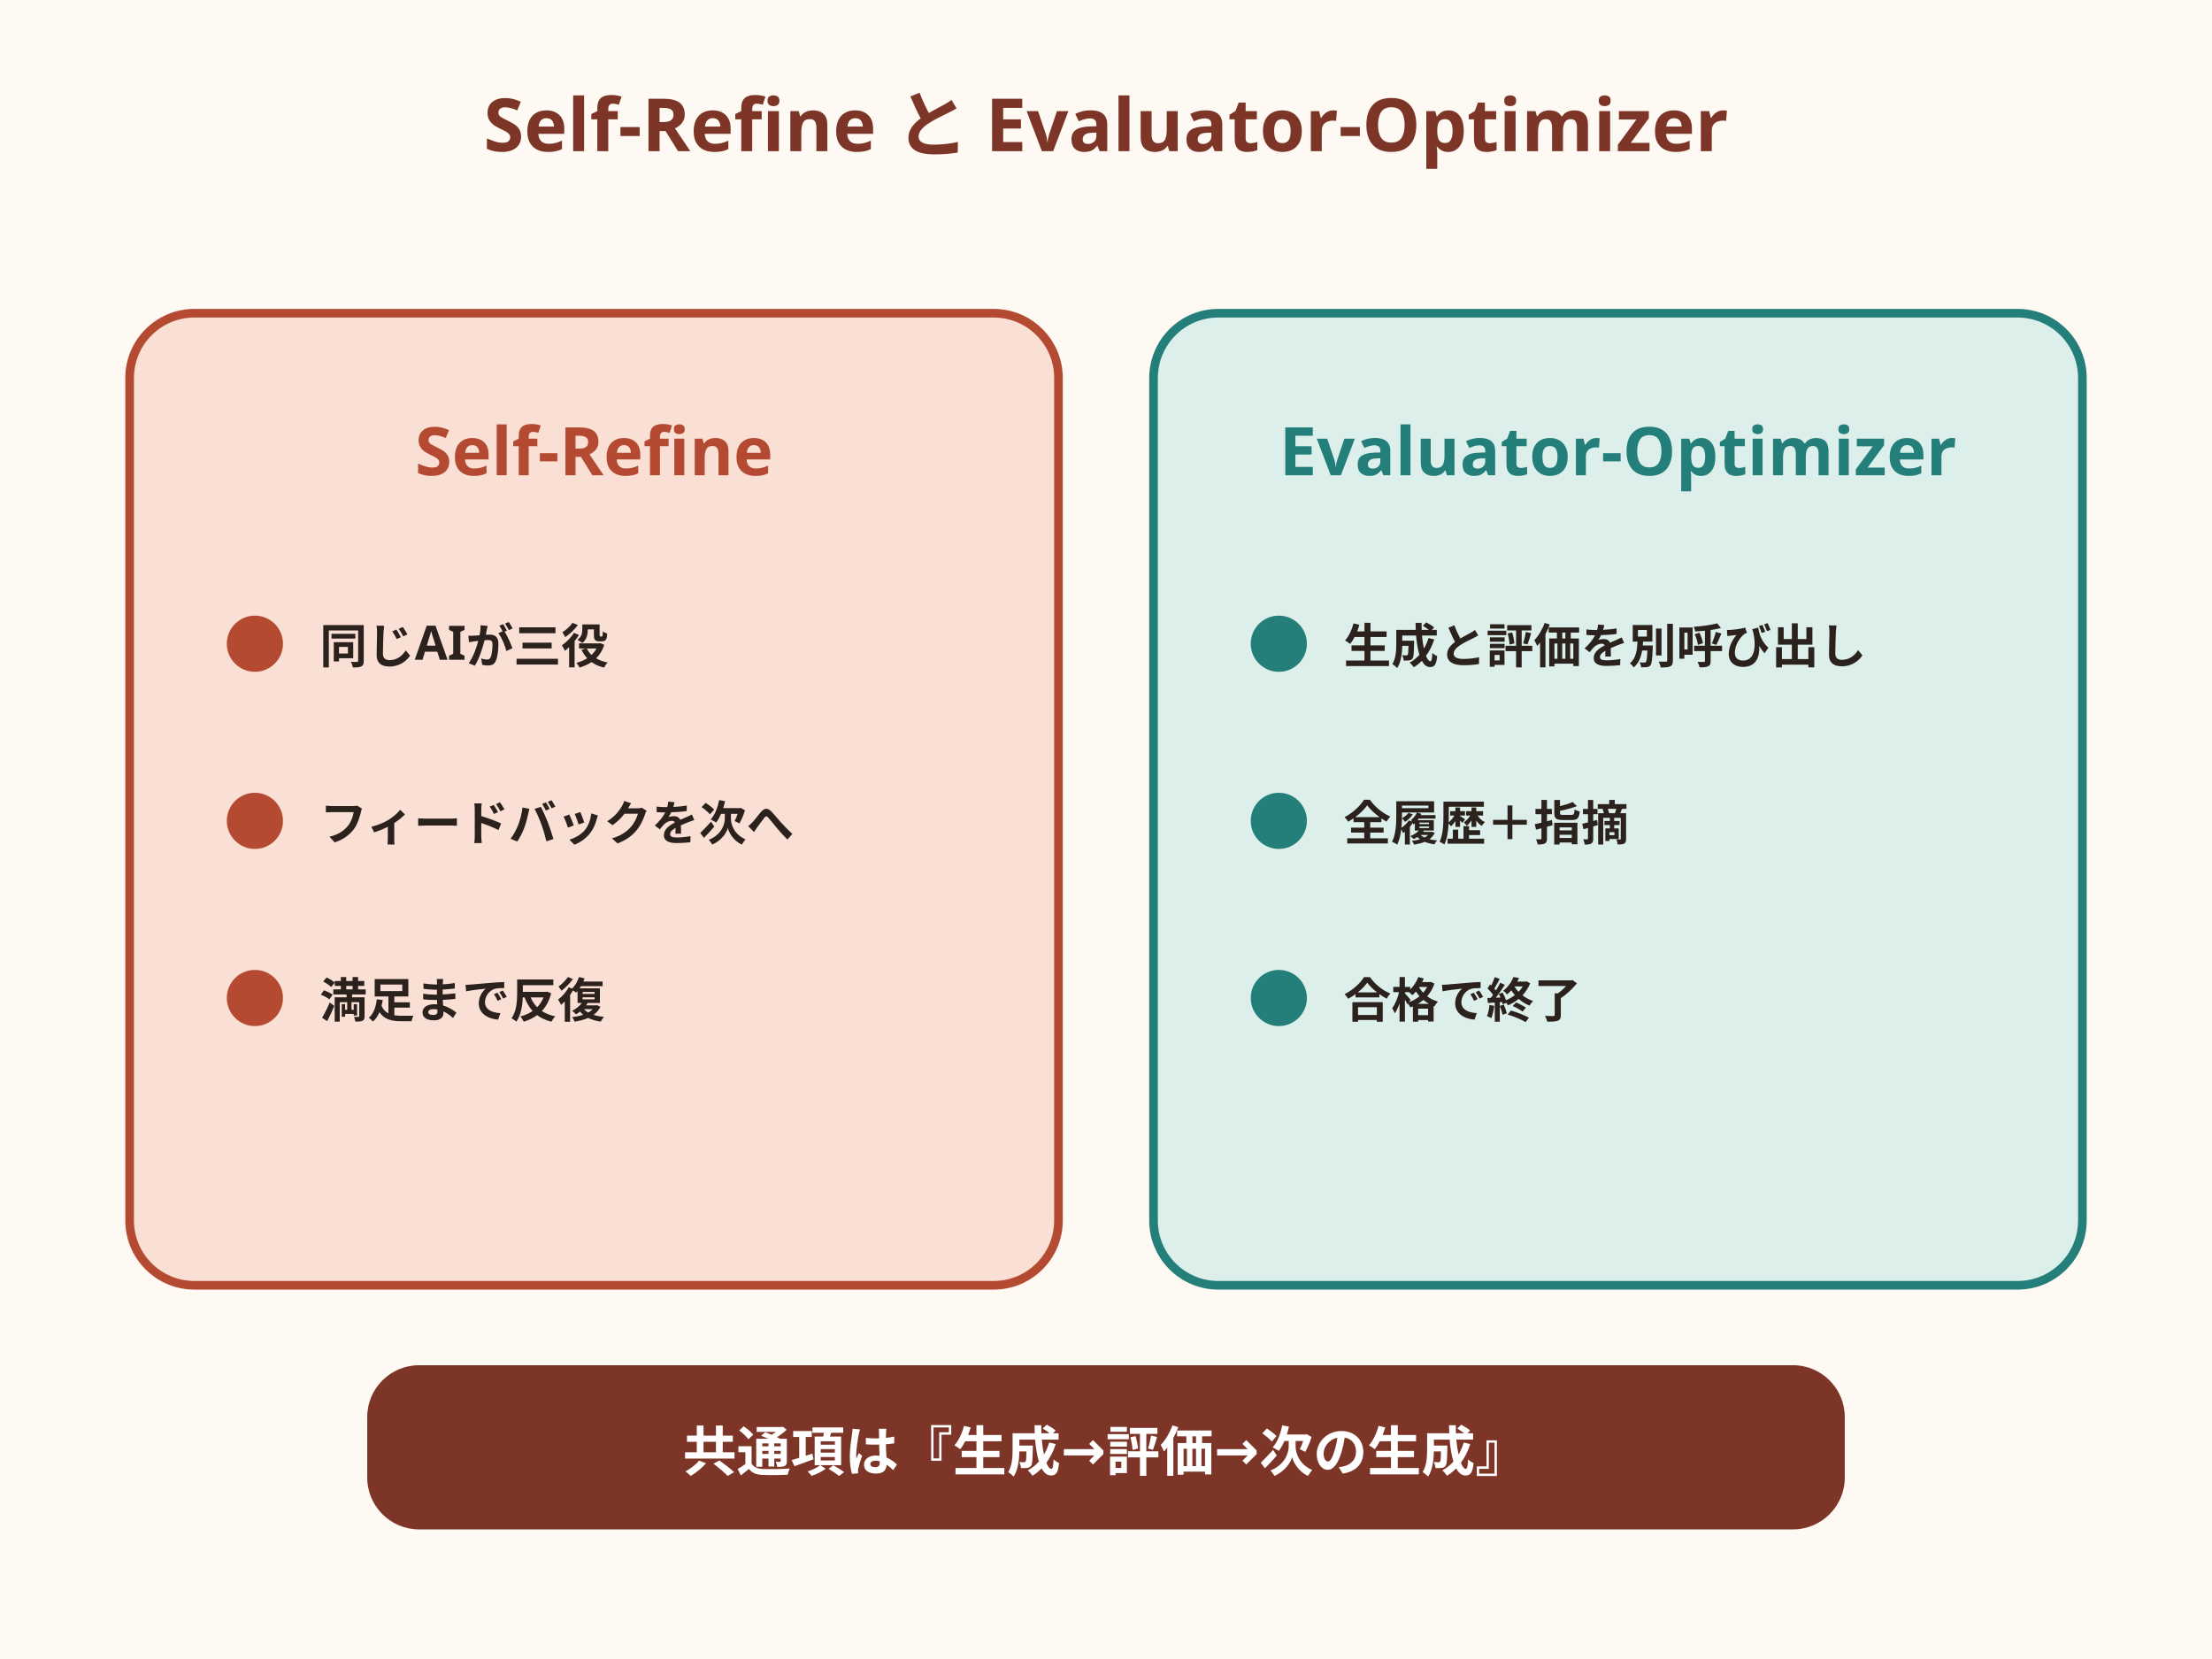
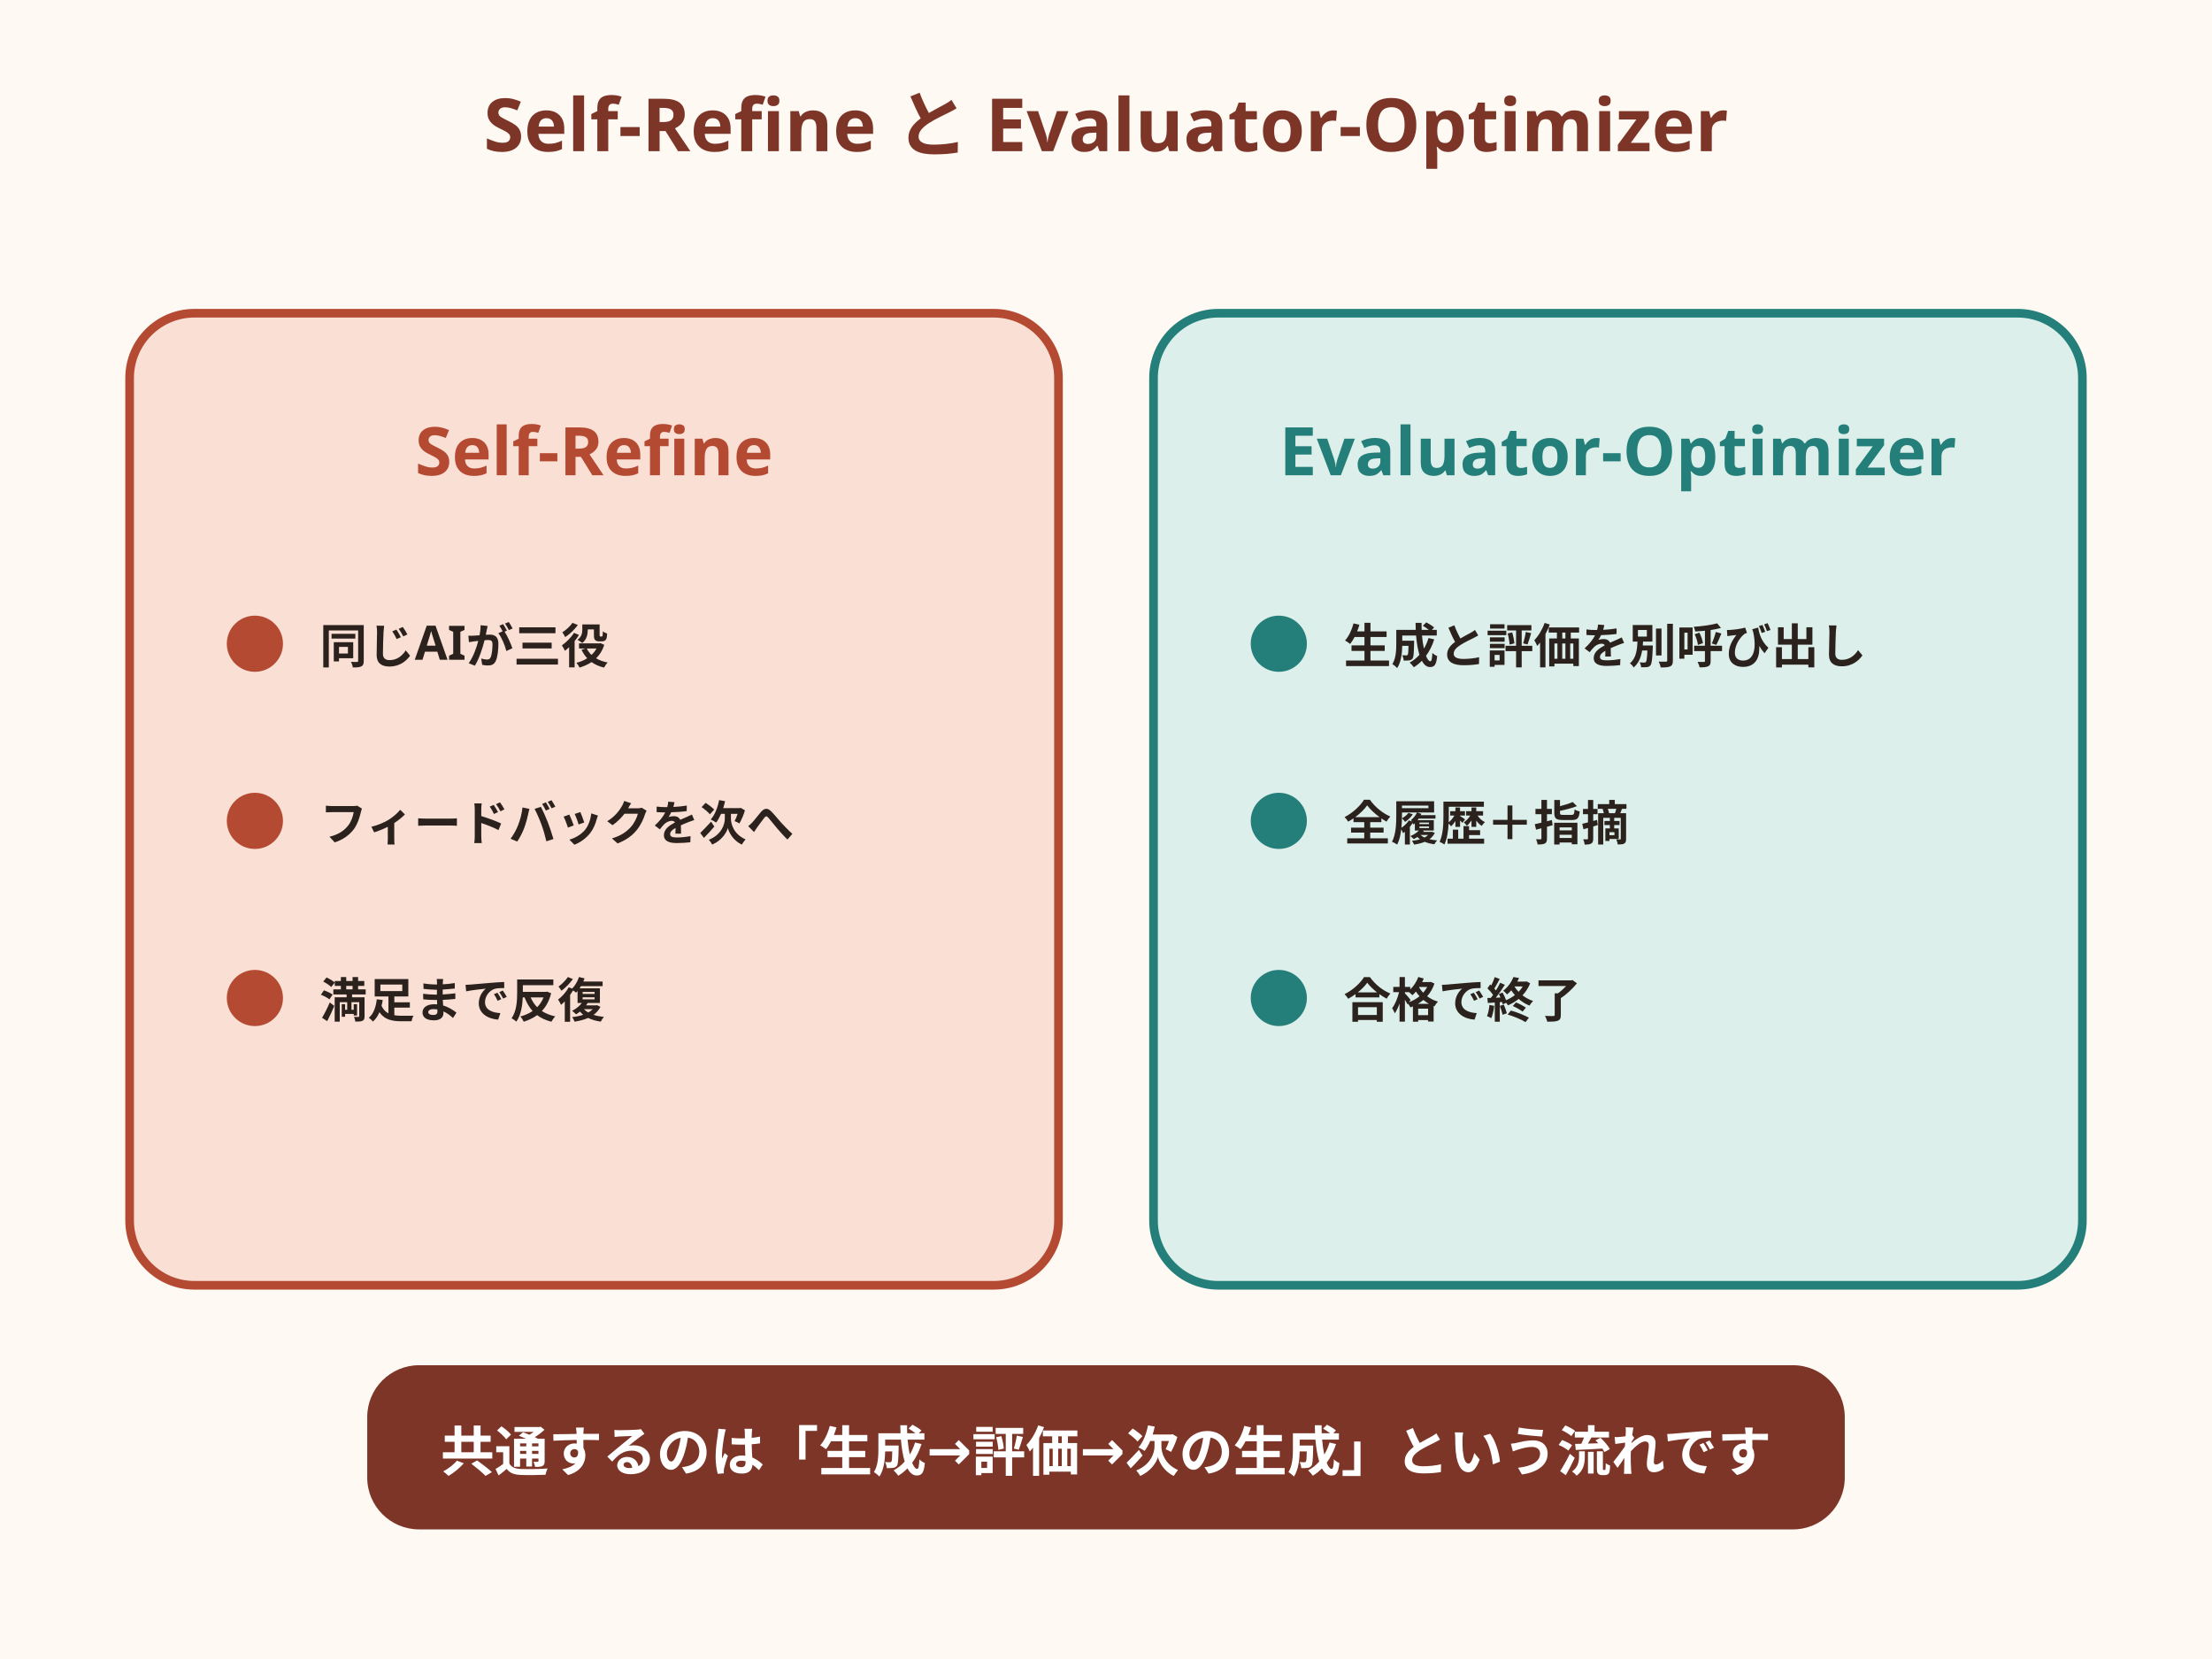
<svg xmlns="http://www.w3.org/2000/svg" width="1024" height="768" viewBox="0 0 1024 768">
  <defs>
    <marker id="arrow" viewBox="0 0 10 10" refX="9" refY="5" markerWidth="9" markerHeight="9" orient="auto-start-reverse">
      <path d="M 0 0 L 10 5 L 0 10 z" fill="context-stroke" />
    </marker>
  </defs>
  <rect width="1024" height="768" fill="#FFF9F3" />
  <text x="512" y="70" text-anchor="middle" font-family="Hiragino Sans, Yu Gothic, sans-serif" font-size="34" font-weight="800" fill="#7C3527">Self-Refine と Evaluator-Optimizer</text>
  <rect x="60" y="145" width="430" height="450" rx="30" fill="#FADFD5" stroke="#B44A32" stroke-width="4" />
  <text x="275" y="220" text-anchor="middle" font-family="Hiragino Sans, Yu Gothic, sans-serif" font-size="31" font-weight="800" fill="#B44A32">Self-Refine</text>
  <circle cx="118" cy="298" r="13" fill="#B44A32" stroke="none" stroke-width="0" />
  <text x="148" y="307" text-anchor="start" font-family="Hiragino Sans, Yu Gothic, sans-serif" font-size="22" font-weight="650" fill="#2B211D">同じAIが三役</text>
  <circle cx="118" cy="380" r="13" fill="#B44A32" stroke="none" stroke-width="0" />
  <text x="148" y="389" text-anchor="start" font-family="Hiragino Sans, Yu Gothic, sans-serif" font-size="22" font-weight="650" fill="#2B211D">フィードバックを次へ</text>
  <circle cx="118" cy="462" r="13" fill="#B44A32" stroke="none" stroke-width="0" />
  <text x="148" y="471" text-anchor="start" font-family="Hiragino Sans, Yu Gothic, sans-serif" font-size="22" font-weight="650" fill="#2B211D">満足まで反復</text>
  <rect x="534" y="145" width="430" height="450" rx="30" fill="#DDEFEA" stroke="#247F7A" stroke-width="4" />
  <text x="749" y="220" text-anchor="middle" font-family="Hiragino Sans, Yu Gothic, sans-serif" font-size="31" font-weight="800" fill="#247F7A">Evaluator-Optimizer</text>
  <circle cx="592" cy="298" r="13" fill="#247F7A" stroke="none" stroke-width="0" />
  <text x="622" y="307" text-anchor="start" font-family="Hiragino Sans, Yu Gothic, sans-serif" font-size="22" font-weight="650" fill="#2B211D">生成と評価を別呼び出し</text>
  <circle cx="592" cy="380" r="13" fill="#247F7A" stroke="none" stroke-width="0" />
  <text x="622" y="389" text-anchor="start" font-family="Hiragino Sans, Yu Gothic, sans-serif" font-size="22" font-weight="650" fill="#2B211D">全履歴＋指摘</text>
  <circle cx="592" cy="462" r="13" fill="#247F7A" stroke="none" stroke-width="0" />
  <text x="622" y="471" text-anchor="start" font-family="Hiragino Sans, Yu Gothic, sans-serif" font-size="22" font-weight="650" fill="#2B211D">合格で終了</text>
  <rect x="170" y="632" width="684" height="76" rx="24" fill="#7C3527" stroke="#7C3527" stroke-width="0" />
-   <text x="512" y="681" text-anchor="middle" font-family="Hiragino Sans, Yu Gothic, sans-serif" font-size="25" font-weight="800" fill="#FFFFFF">共通項は『生成→評価→次の生成』</text>
+   <text x="512" y="681" text-anchor="middle" font-family="Hiragino Sans, Yu Gothic, sans-serif" font-size="25" font-weight="800" fill="#FFFFFF">共通するのは「生成→評価→次の生成」という流れです</text>
</svg>
